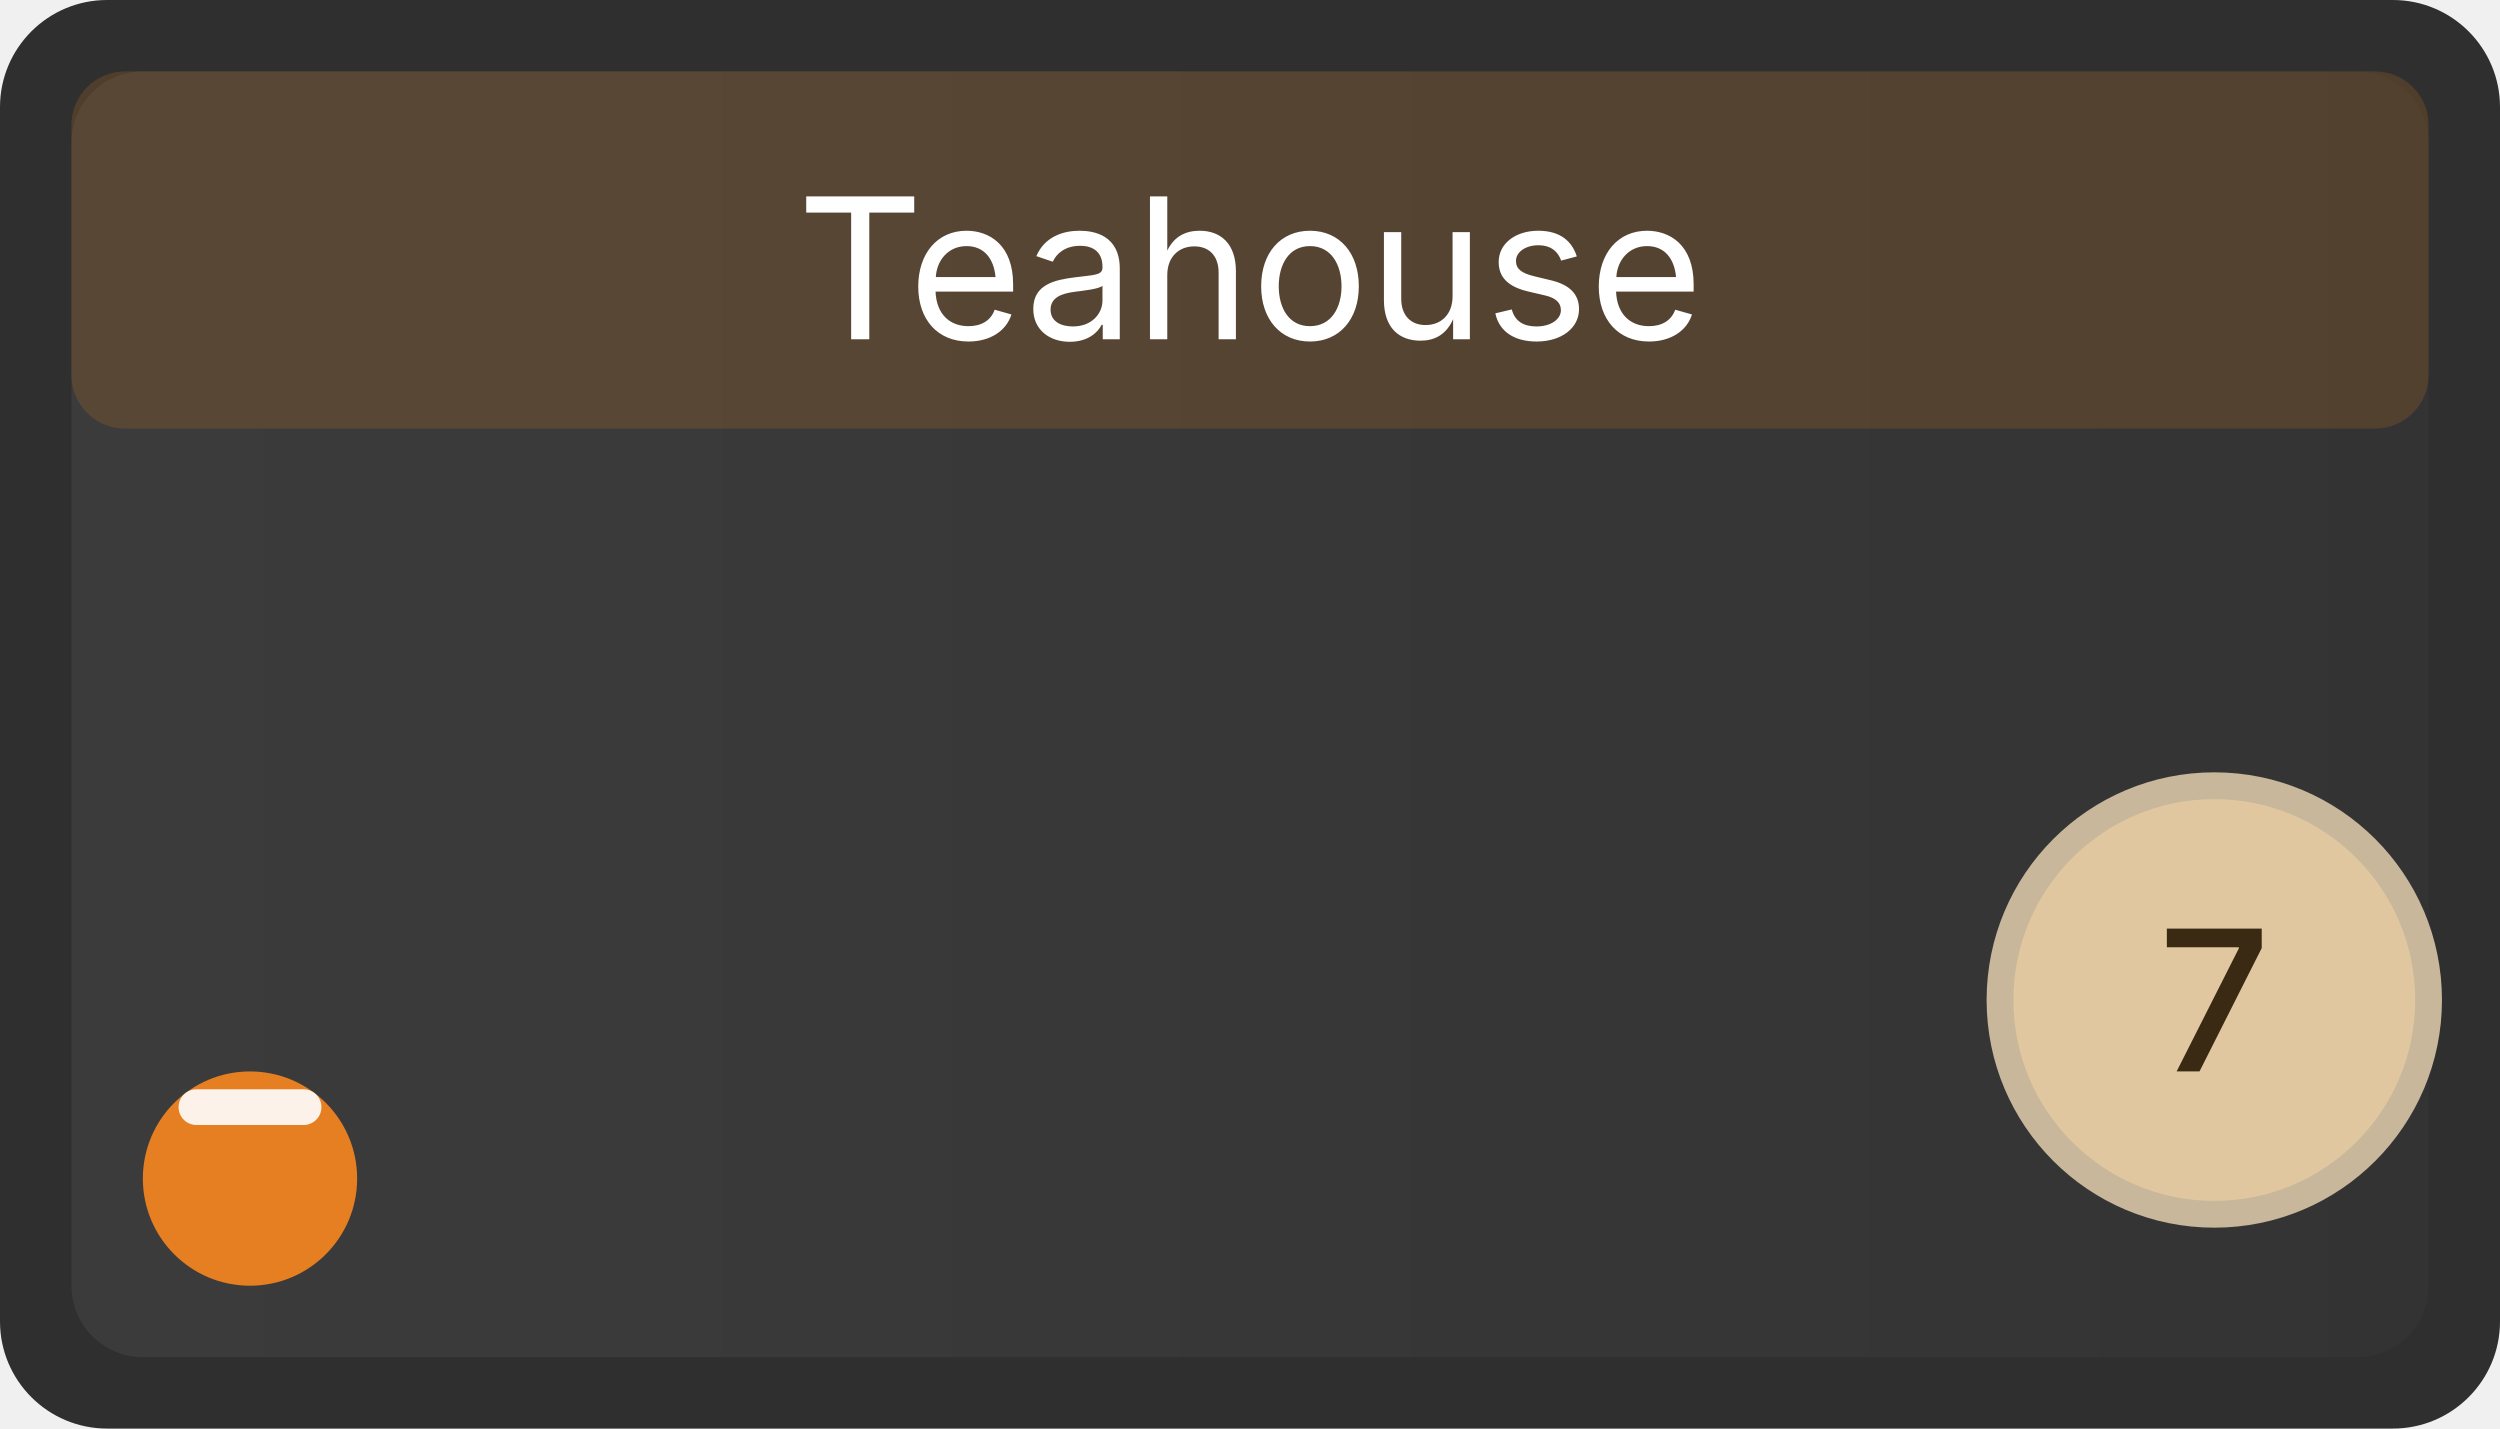
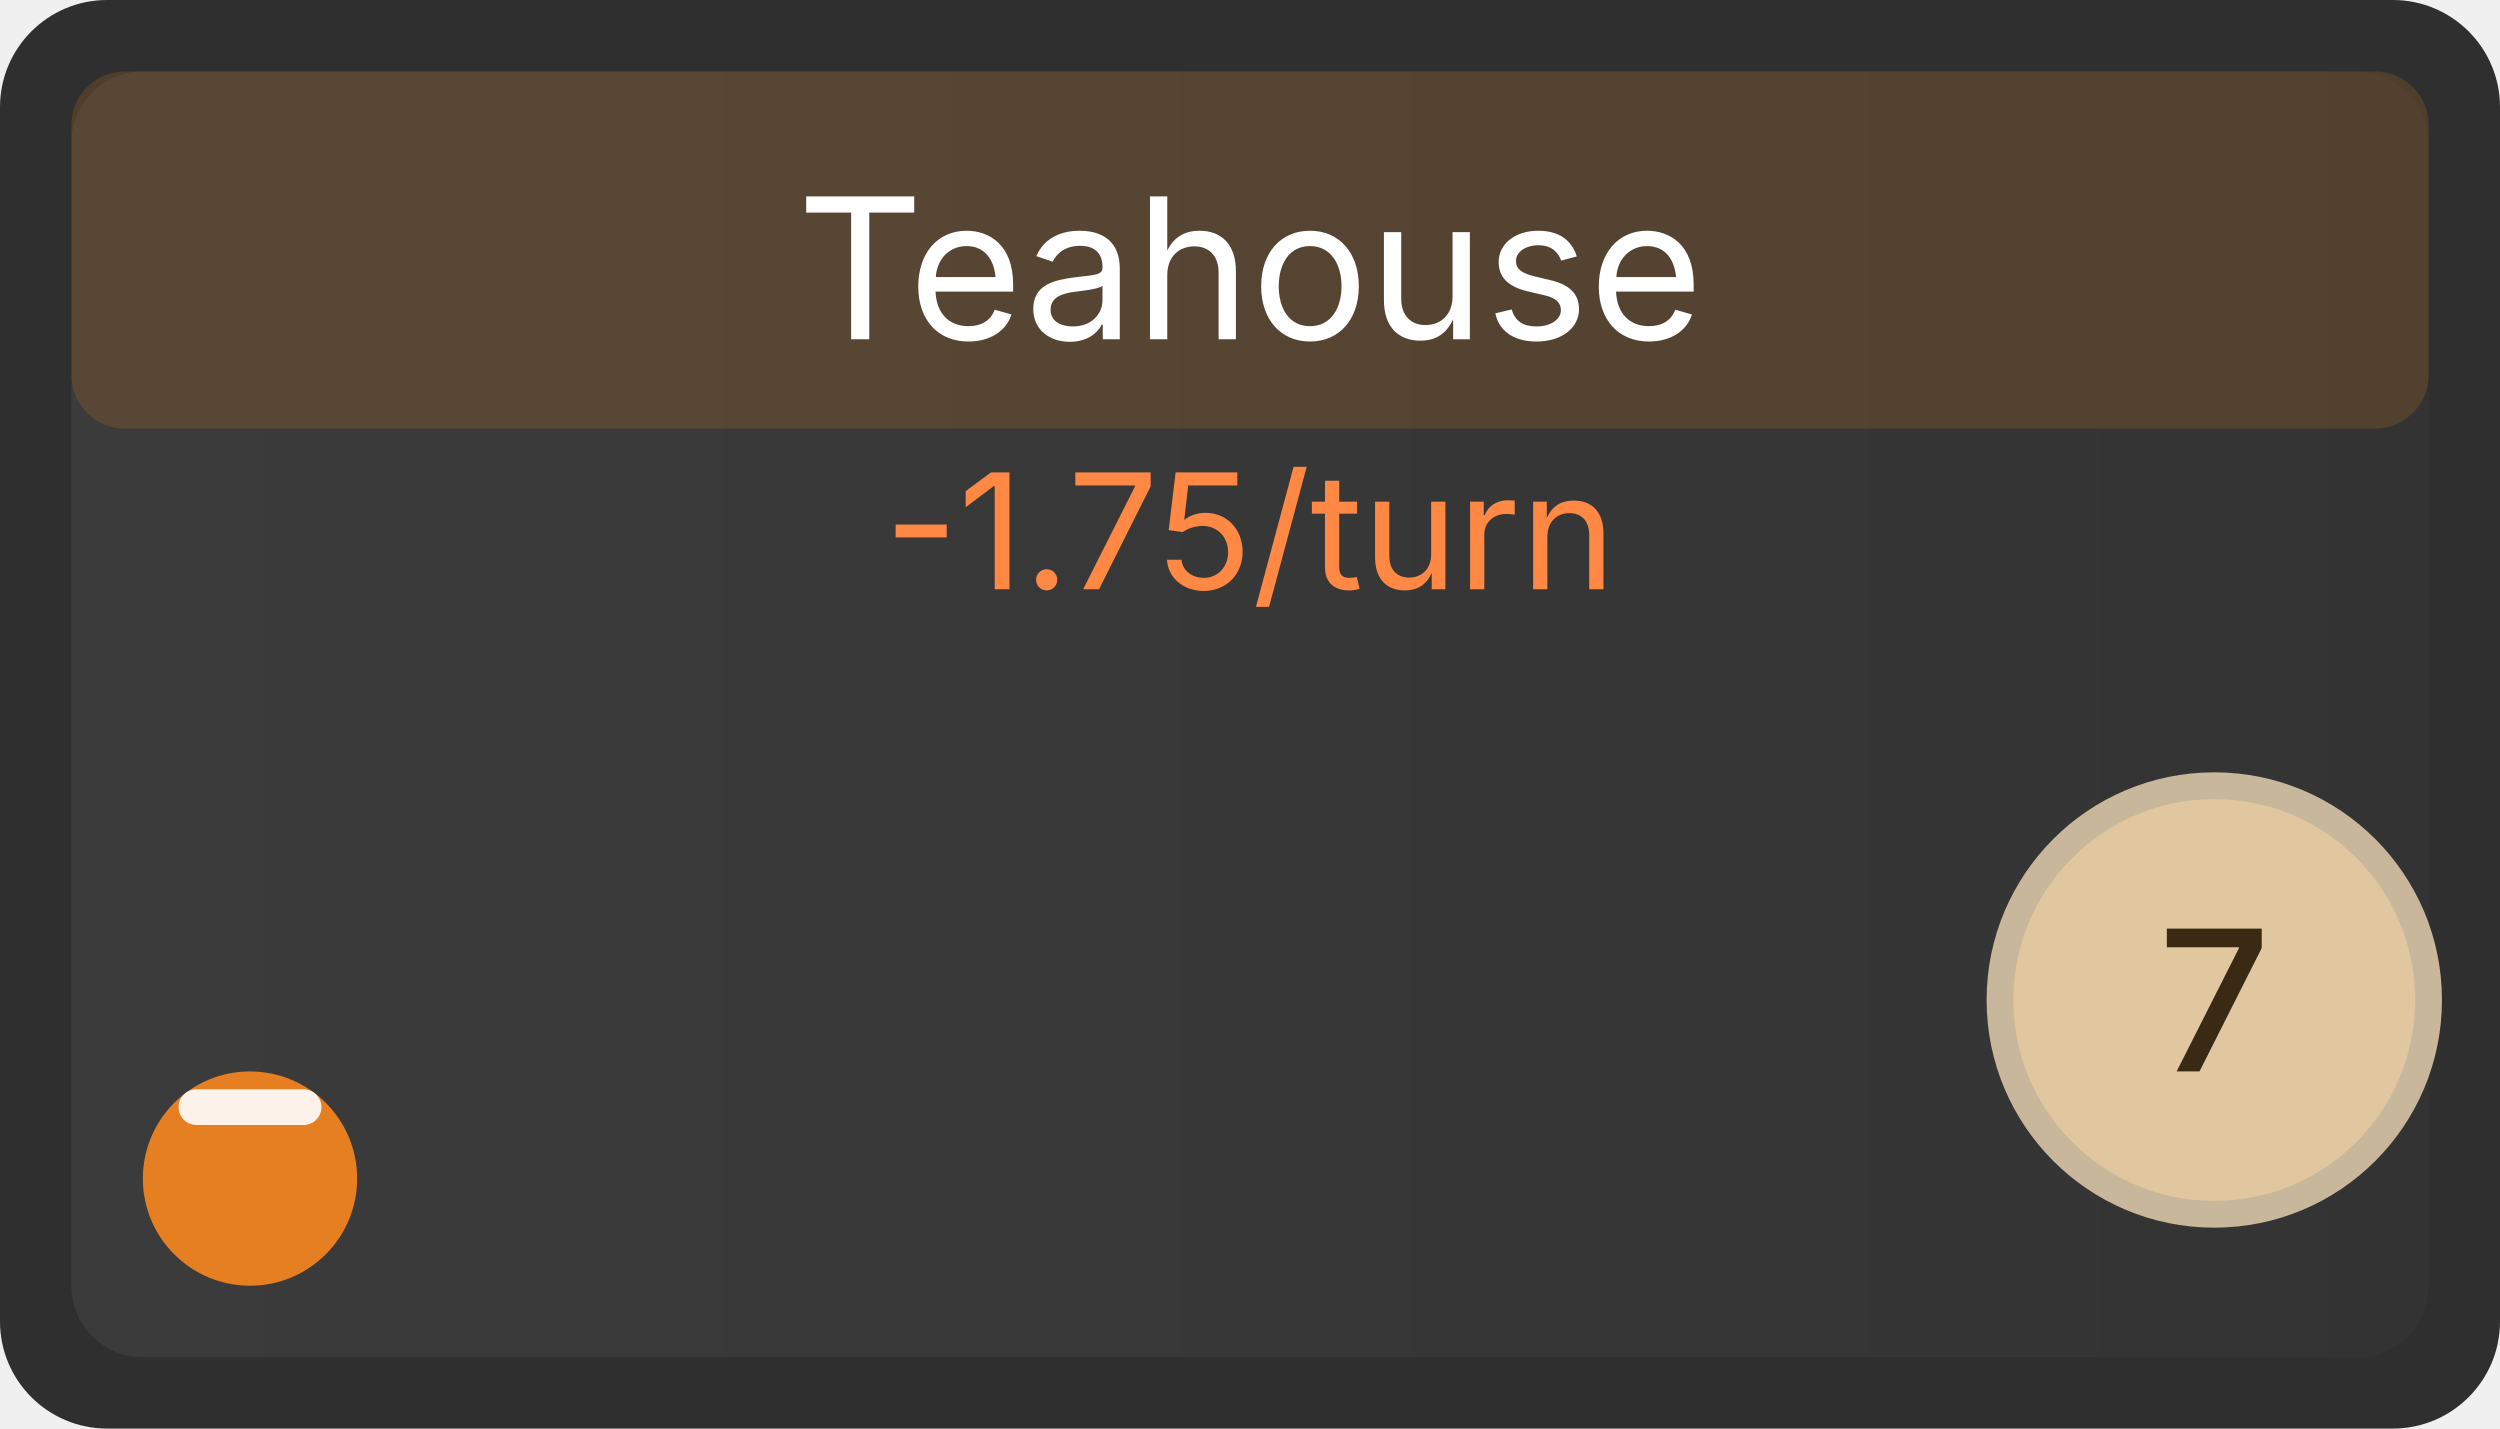
<svg xmlns="http://www.w3.org/2000/svg" width="140" height="80" viewBox="0 0 140 80" role="img" aria-label="Teahouse">
  <defs>
    <linearGradient id="g-biz-teahouse" x1="0" x2="1">
      <stop offset="0" stop-color="#ffffff" stop-opacity="0.06" />
      <stop offset="1" stop-color="#ffffff" stop-opacity="0.02" />
    </linearGradient>
  </defs>
  <rect x="0" y="0" width="140" height="80" rx="6" ry="6" fill="#2f2f2f" />
  <rect x="4" y="4" width="132" height="72" rx="4" ry="4" fill="url(#g-biz-teahouse)" />
  <rect x="4" y="4" width="132" height="20" rx="3" ry="3" fill="#E67E22" opacity="0.18" />
  <text x="70" y="19" font-family="Inter, Segoe UI, Arial, sans-serif" font-size="11" fill="#ffffff" font-weight="400" text-anchor="middle">Teahouse</text>
  <circle cx="124" cy="56" r="12" fill="#e0c7a0" stroke="#c8b79a" stroke-width="1.5" />
  <text x="124" y="60" font-family="Inter, Segoe UI, Arial, sans-serif" font-size="11" fill="#3a2a14" text-anchor="middle" font-weight="500">7</text>
+   <text x="70" y="33" font-family="Inter, Segoe UI, Arial, sans-serif" font-size="9" fill="#ff8844" font-weight="400" text-anchor="middle">-1.75/turn</text>
  <g class="ms-synergy-icon" aria-hidden="false" transform="translate(6, 58)">
    <svg width="16" height="16" viewBox="0 0 16 16" role="img" aria-label="Food icon">
      <circle cx="8" cy="8" r="6" fill="#E67E22" />
      <rect x="4" y="3" width="8" height="2" rx="1" fill="#fff" opacity="0.9" />
    </svg>
  </g>
</svg>
